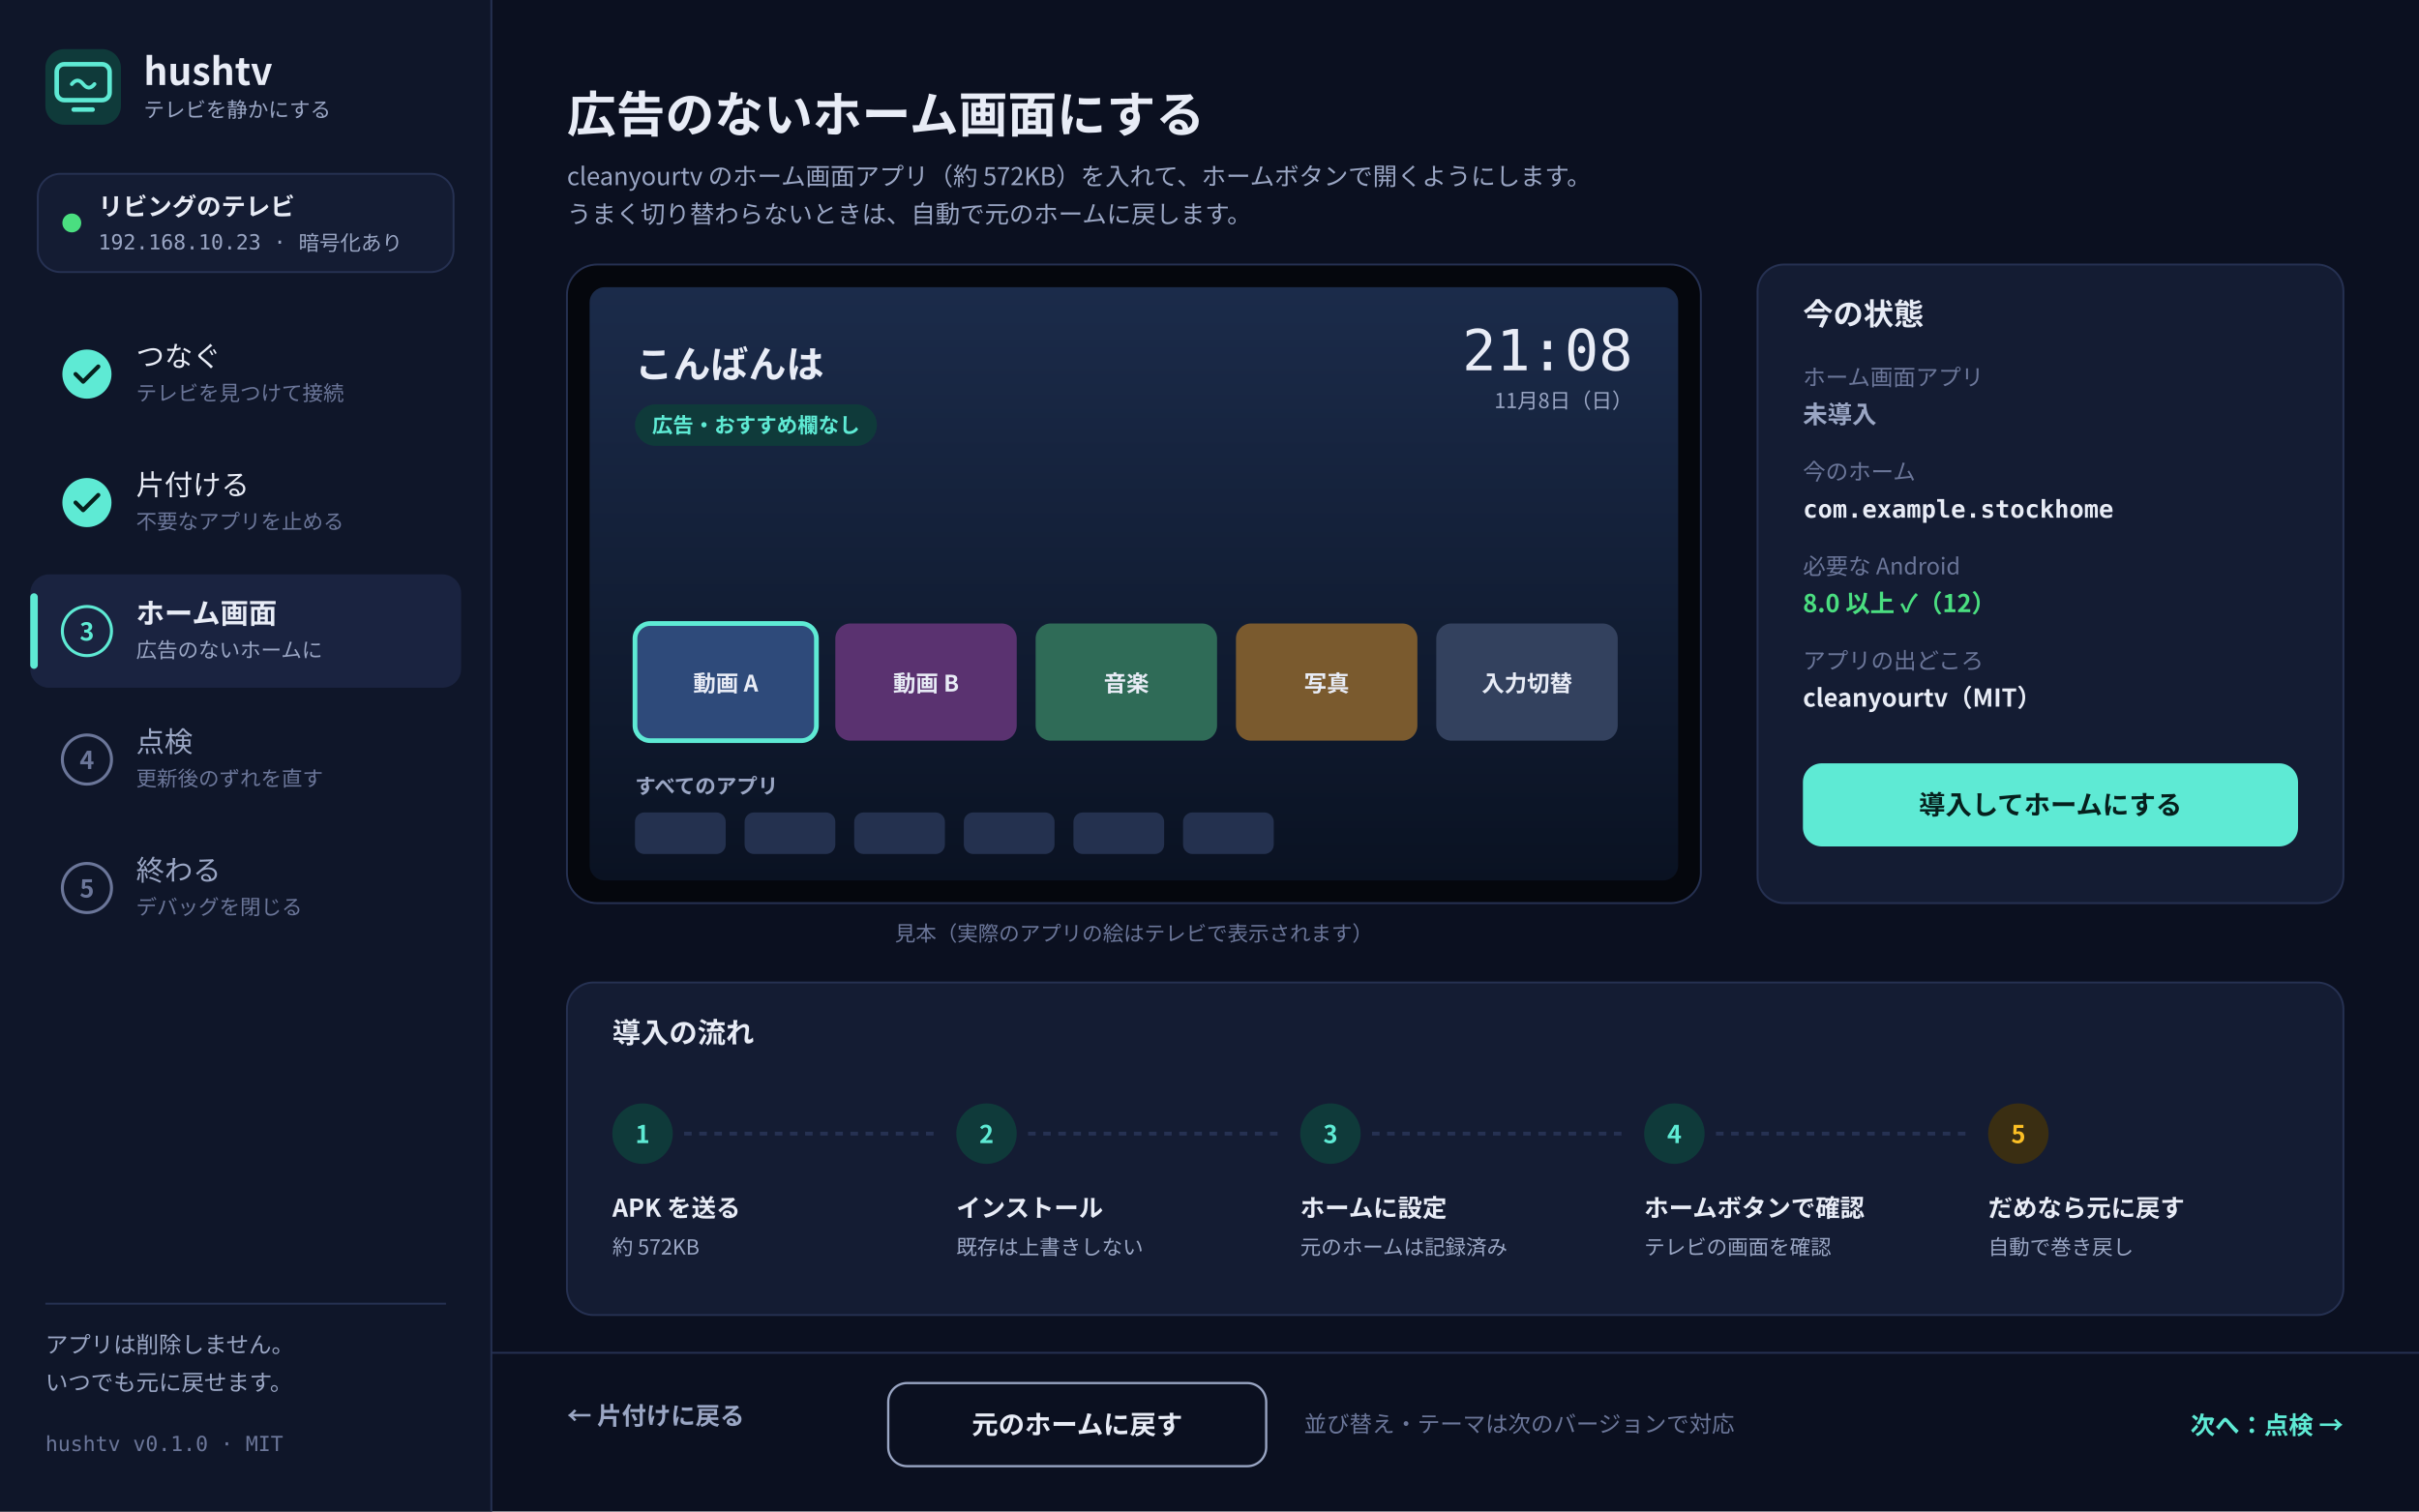
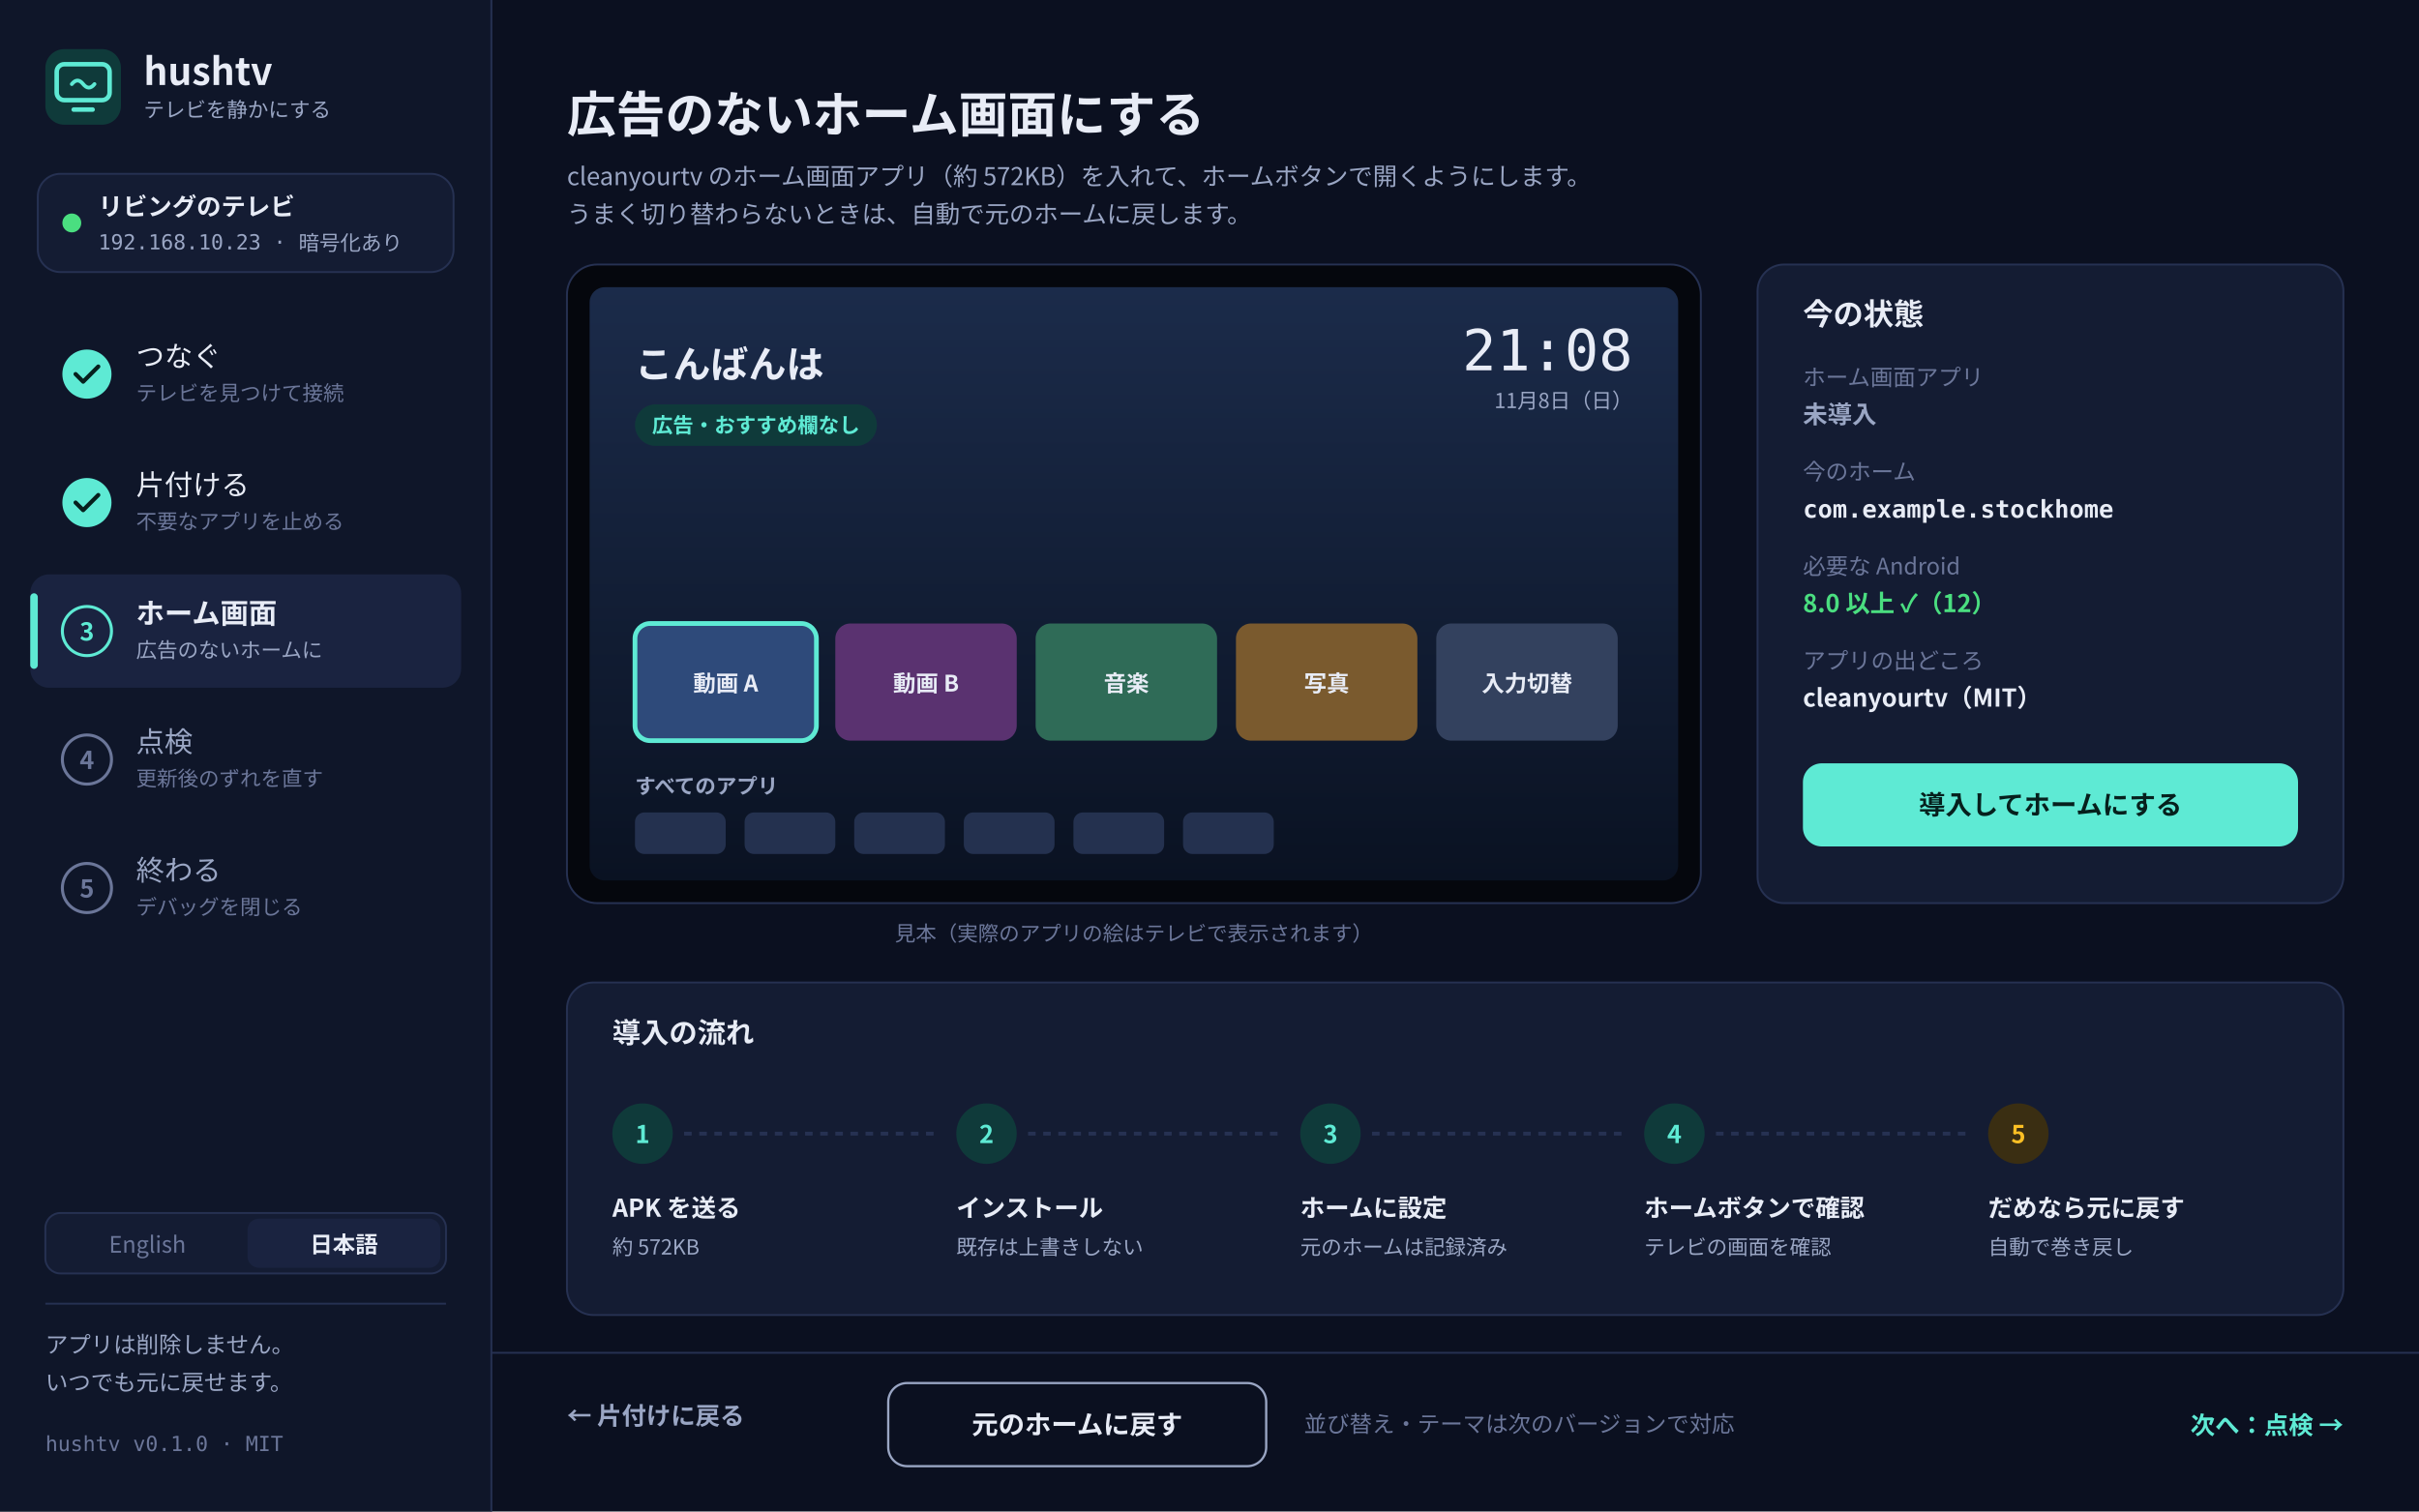
<svg xmlns="http://www.w3.org/2000/svg" width="1280" height="800" viewBox="0 0 1280 800">
  <rect width="1280" height="800" fill="#0B1020" />
  <rect x="0" y="0" width="260" height="800" rx="0" fill="#0F1629" opacity="1" />
  <line x1="260" y1="0" x2="260" y2="800" stroke="#263152" />
  <rect x="24" y="26" width="40" height="40" rx="10" fill="#0F3A3A" opacity="1" />
  <g transform="translate(30,34) scale(1.0)">
    <rect x="0" y="0" width="28" height="19" rx="4" fill="none" stroke="#5EEAD4" stroke-width="2.4" />
    <path d="M9 24h10" stroke="#5EEAD4" stroke-width="2.4" stroke-linecap="round" />
    <path d="M8 10.5c2-2.5 4-2.5 6 0s4 2.5 6 0" stroke="#5EEAD4" stroke-width="2" fill="none" stroke-linecap="round" />
  </g>
  <text x="76" y="45" font-family="'Noto Sans JP','Noto Sans CJK JP','Hiragino Sans','Yu Gothic UI',sans-serif" font-size="20" font-weight="700" fill="#E8ECF6" text-anchor="start" opacity="1">hushtv</text>
  <text x="76" y="62" font-family="'Noto Sans JP','Noto Sans CJK JP','Hiragino Sans','Yu Gothic UI',sans-serif" font-size="11" font-weight="400" fill="#9AA6C4" text-anchor="start" opacity="1">テレビを静かにする</text>
  <rect x="20" y="92" width="220" height="52" rx="12" fill="#141C33" stroke="#263152" stroke-width="1" opacity="1" />
  <circle cx="38" cy="118" r="5" fill="#4ADE80" />
  <text x="52" y="114" font-family="'Noto Sans JP','Noto Sans CJK JP','Hiragino Sans','Yu Gothic UI',sans-serif" font-size="13" font-weight="600" fill="#E8ECF6" text-anchor="start" opacity="1">リビングのテレビ</text>
  <text x="52" y="132" font-family="'JetBrains Mono','SFMono-Regular',Consolas,monospace" font-size="11" font-weight="400" fill="#9AA6C4" text-anchor="start" opacity="1">192.168.10.23 · 暗号化あり</text>
  <circle cx="46" cy="198" r="13" fill="#5EEAD4" />
  <path d="M40 198l4 4 8-8" stroke="#06201D" stroke-width="2.2" fill="none" stroke-linecap="round" stroke-linejoin="round" />
  <text x="72" y="194" font-family="'Noto Sans JP','Noto Sans CJK JP','Hiragino Sans','Yu Gothic UI',sans-serif" font-size="15" font-weight="500" fill="#E8ECF6" text-anchor="start" opacity="1">つなぐ</text>
  <text x="72" y="212" font-family="'Noto Sans JP','Noto Sans CJK JP','Hiragino Sans','Yu Gothic UI',sans-serif" font-size="11" font-weight="400" fill="#6B7699" text-anchor="start" opacity="1">テレビを見つけて接続</text>
  <circle cx="46" cy="266" r="13" fill="#5EEAD4" />
  <path d="M40 266l4 4 8-8" stroke="#06201D" stroke-width="2.2" fill="none" stroke-linecap="round" stroke-linejoin="round" />
  <text x="72" y="262" font-family="'Noto Sans JP','Noto Sans CJK JP','Hiragino Sans','Yu Gothic UI',sans-serif" font-size="15" font-weight="500" fill="#E8ECF6" text-anchor="start" opacity="1">片付ける</text>
  <text x="72" y="280" font-family="'Noto Sans JP','Noto Sans CJK JP','Hiragino Sans','Yu Gothic UI',sans-serif" font-size="11" font-weight="400" fill="#6B7699" text-anchor="start" opacity="1">不要なアプリを止める</text>
  <rect x="16" y="304" width="228" height="60" rx="10" fill="#1A2340" opacity="1" />
  <rect x="16" y="314" width="4" height="40" rx="2" fill="#5EEAD4" opacity="1" />
  <circle cx="46" cy="334" r="13" fill="none" stroke="#5EEAD4" stroke-width="1.6" />
  <text x="46" y="339" font-family="'Noto Sans JP','Noto Sans CJK JP','Hiragino Sans','Yu Gothic UI',sans-serif" font-size="13" font-weight="700" fill="#5EEAD4" text-anchor="middle" opacity="1">3</text>
  <text x="72" y="330" font-family="'Noto Sans JP','Noto Sans CJK JP','Hiragino Sans','Yu Gothic UI',sans-serif" font-size="15" font-weight="700" fill="#E8ECF6" text-anchor="start" opacity="1">ホーム画面</text>
  <text x="72" y="348" font-family="'Noto Sans JP','Noto Sans CJK JP','Hiragino Sans','Yu Gothic UI',sans-serif" font-size="11" font-weight="400" fill="#9AA6C4" text-anchor="start" opacity="1">広告のないホームに</text>
  <circle cx="46" cy="402" r="13" fill="none" stroke="#6B7699" stroke-width="1.6" />
  <text x="46" y="407" font-family="'Noto Sans JP','Noto Sans CJK JP','Hiragino Sans','Yu Gothic UI',sans-serif" font-size="13" font-weight="700" fill="#6B7699" text-anchor="middle" opacity="1">4</text>
  <text x="72" y="398" font-family="'Noto Sans JP','Noto Sans CJK JP','Hiragino Sans','Yu Gothic UI',sans-serif" font-size="15" font-weight="500" fill="#9AA6C4" text-anchor="start" opacity="1">点検</text>
  <text x="72" y="416" font-family="'Noto Sans JP','Noto Sans CJK JP','Hiragino Sans','Yu Gothic UI',sans-serif" font-size="11" font-weight="400" fill="#6B7699" text-anchor="start" opacity="1">更新後のずれを直す</text>
  <circle cx="46" cy="470" r="13" fill="none" stroke="#6B7699" stroke-width="1.6" />
  <text x="46" y="475" font-family="'Noto Sans JP','Noto Sans CJK JP','Hiragino Sans','Yu Gothic UI',sans-serif" font-size="13" font-weight="700" fill="#6B7699" text-anchor="middle" opacity="1">5</text>
  <text x="72" y="466" font-family="'Noto Sans JP','Noto Sans CJK JP','Hiragino Sans','Yu Gothic UI',sans-serif" font-size="15" font-weight="500" fill="#9AA6C4" text-anchor="start" opacity="1">終わる</text>
  <text x="72" y="484" font-family="'Noto Sans JP','Noto Sans CJK JP','Hiragino Sans','Yu Gothic UI',sans-serif" font-size="11" font-weight="400" fill="#6B7699" text-anchor="start" opacity="1">デバッグを閉じる</text>
+   <rect x="24" y="642" width="212" height="32" rx="8" fill="#141C33" stroke="#263152" stroke-width="1" opacity="1" />
+   <rect x="131" y="645" width="102" height="26" rx="6" fill="#1A2340" opacity="1" />
+   <text x="78" y="663" font-family="'Noto Sans JP','Noto Sans CJK JP','Hiragino Sans','Yu Gothic UI',sans-serif" font-size="12" font-weight="400" fill="#6B7699" text-anchor="middle">English</text>
+   <text x="182" y="663" font-family="'Noto Sans JP','Noto Sans CJK JP','Hiragino Sans','Yu Gothic UI',sans-serif" font-size="12" font-weight="700" fill="#E8ECF6" text-anchor="middle">日本語</text>
  <line x1="24" y1="690" x2="236" y2="690" stroke="#263152" />
  <text x="24" y="716" font-family="'Noto Sans JP','Noto Sans CJK JP','Hiragino Sans','Yu Gothic UI',sans-serif" font-size="12" font-weight="400" fill="#9AA6C4" text-anchor="start" opacity="1">アプリは削除しません。</text>
  <text x="24" y="736" font-family="'Noto Sans JP','Noto Sans CJK JP','Hiragino Sans','Yu Gothic UI',sans-serif" font-size="12" font-weight="400" fill="#9AA6C4" text-anchor="start" opacity="1">いつでも元に戻せます。</text>
  <text x="24" y="768" font-family="'JetBrains Mono','SFMono-Regular',Consolas,monospace" font-size="11" font-weight="400" fill="#6B7699" text-anchor="start" opacity="1">hushtv v0.1.0 · MIT</text>
  <text x="300" y="70" font-family="'Noto Sans JP','Noto Sans CJK JP','Hiragino Sans','Yu Gothic UI',sans-serif" font-size="26" font-weight="700" fill="#E8ECF6" text-anchor="start" opacity="1">広告のないホーム画面にする</text>
  <text x="300" y="98" font-family="'Noto Sans JP','Noto Sans CJK JP','Hiragino Sans','Yu Gothic UI',sans-serif" font-size="13" font-weight="400" fill="#9AA6C4" text-anchor="start" opacity="1">cleanyourtv のホーム画面アプリ（約 572KB）を入れて、ホームボタンで開くようにします。</text>
  <text x="300" y="118" font-family="'Noto Sans JP','Noto Sans CJK JP','Hiragino Sans','Yu Gothic UI',sans-serif" font-size="13" font-weight="400" fill="#9AA6C4" text-anchor="start" opacity="1">うまく切り替わらないときは、自動で元のホームに戻します。</text>
  <defs>
    <linearGradient id="sky" x1="0" y1="0" x2="0" y2="1">
      <stop offset="0" stop-color="#1B2B4A" />
      <stop offset="1" stop-color="#0A1222" />
    </linearGradient>
  </defs>
  <rect x="300" y="140" width="600" height="338" rx="16" fill="#05070D" stroke="#263152" stroke-width="1" opacity="1" />
  <rect x="312" y="152" width="576" height="314" rx="8" fill="url(#sky)" opacity="1" />
  <text x="336" y="200" font-family="'Noto Sans JP','Noto Sans CJK JP','Hiragino Sans','Yu Gothic UI',sans-serif" font-size="20" font-weight="600" fill="#E8ECF6" text-anchor="start" opacity="1">こんばんは</text>
  <text x="864" y="196" font-family="'JetBrains Mono','SFMono-Regular',Consolas,monospace" font-size="30" font-weight="300" fill="#E8ECF6" text-anchor="end" opacity="1">21:08</text>
  <text x="864" y="216" font-family="'Noto Sans JP','Noto Sans CJK JP','Hiragino Sans','Yu Gothic UI',sans-serif" font-size="11" font-weight="400" fill="#9AA6C4" text-anchor="end" opacity="1">11月8日（日）</text>
  <rect x="336" y="330" width="96" height="62" rx="8" fill="#2E4A7A" stroke="#5EEAD4" stroke-width="2.5" opacity="1" />
  <text x="384" y="366" font-family="'Noto Sans JP','Noto Sans CJK JP','Hiragino Sans','Yu Gothic UI',sans-serif" font-size="12" font-weight="600" fill="#E8ECF6" text-anchor="middle" opacity="1">動画 A</text>
  <rect x="442" y="330" width="96" height="62" rx="8" fill="#5A3270" opacity="1" />
  <text x="490" y="366" font-family="'Noto Sans JP','Noto Sans CJK JP','Hiragino Sans','Yu Gothic UI',sans-serif" font-size="12" font-weight="600" fill="#E8ECF6" text-anchor="middle" opacity="1">動画 B</text>
  <rect x="548" y="330" width="96" height="62" rx="8" fill="#2F6B57" opacity="1" />
  <text x="596" y="366" font-family="'Noto Sans JP','Noto Sans CJK JP','Hiragino Sans','Yu Gothic UI',sans-serif" font-size="12" font-weight="600" fill="#E8ECF6" text-anchor="middle" opacity="1">音楽</text>
  <rect x="654" y="330" width="96" height="62" rx="8" fill="#7A5A2E" opacity="1" />
  <text x="702" y="366" font-family="'Noto Sans JP','Noto Sans CJK JP','Hiragino Sans','Yu Gothic UI',sans-serif" font-size="12" font-weight="600" fill="#E8ECF6" text-anchor="middle" opacity="1">写真</text>
  <rect x="760" y="330" width="96" height="62" rx="8" fill="#33415E" opacity="1" />
  <text x="808" y="366" font-family="'Noto Sans JP','Noto Sans CJK JP','Hiragino Sans','Yu Gothic UI',sans-serif" font-size="12" font-weight="600" fill="#E8ECF6" text-anchor="middle" opacity="1">入力切替</text>
  <text x="336" y="420" font-family="'Noto Sans JP','Noto Sans CJK JP','Hiragino Sans','Yu Gothic UI',sans-serif" font-size="11" font-weight="600" fill="#9AA6C4" text-anchor="start" opacity="1">すべてのアプリ</text>
  <rect x="336" y="430" width="48" height="22" rx="5" fill="#24314F" opacity="1" />
  <rect x="394" y="430" width="48" height="22" rx="5" fill="#24314F" opacity="1" />
  <rect x="452" y="430" width="48" height="22" rx="5" fill="#24314F" opacity="1" />
  <rect x="510" y="430" width="48" height="22" rx="5" fill="#24314F" opacity="1" />
  <rect x="568" y="430" width="48" height="22" rx="5" fill="#24314F" opacity="1" />
  <rect x="626" y="430" width="48" height="22" rx="5" fill="#24314F" opacity="1" />
  <rect x="336" y="214" width="128" height="22" rx="11" fill="#0F3A3A" opacity="1" />
  <text x="400.0" y="229" font-family="'Noto Sans JP','Noto Sans CJK JP','Hiragino Sans','Yu Gothic UI',sans-serif" font-size="11" font-weight="600" fill="#5EEAD4" text-anchor="middle" opacity="1">広告・おすすめ欄なし</text>
  <text x="600" y="498" font-family="'Noto Sans JP','Noto Sans CJK JP','Hiragino Sans','Yu Gothic UI',sans-serif" font-size="11" font-weight="400" fill="#6B7699" text-anchor="middle" opacity="1">見本（実際のアプリの絵はテレビで表示されます）</text>
  <rect x="930" y="140" width="310" height="338" rx="14" fill="#141C33" stroke="#263152" stroke-width="1" opacity="1" />
  <text x="954" y="172" font-family="'Noto Sans JP','Noto Sans CJK JP','Hiragino Sans','Yu Gothic UI',sans-serif" font-size="16" font-weight="700" fill="#E8ECF6" text-anchor="start" opacity="1">今の状態</text>
  <text x="954" y="204" font-family="'Noto Sans JP','Noto Sans CJK JP','Hiragino Sans','Yu Gothic UI',sans-serif" font-size="12" font-weight="400" fill="#6B7699" text-anchor="start" opacity="1">ホーム画面アプリ</text>
  <text x="954" y="224" font-family="'Noto Sans JP','Noto Sans CJK JP','Hiragino Sans','Yu Gothic UI',sans-serif" font-size="13" font-weight="600" fill="#9AA6C4" text-anchor="start" opacity="1">未導入</text>
  <text x="954" y="254" font-family="'Noto Sans JP','Noto Sans CJK JP','Hiragino Sans','Yu Gothic UI',sans-serif" font-size="12" font-weight="400" fill="#6B7699" text-anchor="start" opacity="1">今のホーム</text>
  <text x="954" y="274" font-family="'JetBrains Mono','SFMono-Regular',Consolas,monospace" font-size="13" font-weight="600" fill="#E8ECF6" text-anchor="start" opacity="1">com.example.stockhome</text>
  <text x="954" y="304" font-family="'Noto Sans JP','Noto Sans CJK JP','Hiragino Sans','Yu Gothic UI',sans-serif" font-size="12" font-weight="400" fill="#6B7699" text-anchor="start" opacity="1">必要な Android</text>
  <text x="954" y="324" font-family="'Noto Sans JP','Noto Sans CJK JP','Hiragino Sans','Yu Gothic UI',sans-serif" font-size="13" font-weight="600" fill="#4ADE80" text-anchor="start" opacity="1">8.0 以上 ✓（12）</text>
  <text x="954" y="354" font-family="'Noto Sans JP','Noto Sans CJK JP','Hiragino Sans','Yu Gothic UI',sans-serif" font-size="12" font-weight="400" fill="#6B7699" text-anchor="start" opacity="1">アプリの出どころ</text>
  <text x="954" y="374" font-family="'Noto Sans JP','Noto Sans CJK JP','Hiragino Sans','Yu Gothic UI',sans-serif" font-size="13" font-weight="600" fill="#E8ECF6" text-anchor="start" opacity="1">cleanyourtv（MIT）</text>
  <rect x="954" y="404" width="262" height="44" rx="10" fill="#5EEAD4" opacity="1" />
  <text x="1085.0" y="431.0" font-family="'Noto Sans JP','Noto Sans CJK JP','Hiragino Sans','Yu Gothic UI',sans-serif" font-size="14" font-weight="700" fill="#06201D" text-anchor="middle" opacity="1">導入してホームにする</text>
  <rect x="300" y="520" width="940" height="176" rx="14" fill="#141C33" stroke="#263152" stroke-width="1" opacity="1" />
  <text x="324" y="552" font-family="'Noto Sans JP','Noto Sans CJK JP','Hiragino Sans','Yu Gothic UI',sans-serif" font-size="15" font-weight="700" fill="#E8ECF6" text-anchor="start" opacity="1">導入の流れ</text>
  <circle cx="340" cy="600" r="16" fill="#0F3A3A" />
  <text x="340" y="605" font-family="'Noto Sans JP','Noto Sans CJK JP','Hiragino Sans','Yu Gothic UI',sans-serif" font-size="13" font-weight="700" fill="#5EEAD4" text-anchor="middle" opacity="1">1</text>
  <line x1="362" y1="600" x2="494" y2="600" stroke="#263152" stroke-width="2" stroke-dasharray="4 4" />
  <text x="324" y="644" font-family="'Noto Sans JP','Noto Sans CJK JP','Hiragino Sans','Yu Gothic UI',sans-serif" font-size="13" font-weight="600" fill="#E8ECF6" text-anchor="start" opacity="1">APK を送る</text>
  <text x="324" y="664" font-family="'Noto Sans JP','Noto Sans CJK JP','Hiragino Sans','Yu Gothic UI',sans-serif" font-size="11" font-weight="400" fill="#9AA6C4" text-anchor="start" opacity="1">約 572KB</text>
  <circle cx="522" cy="600" r="16" fill="#0F3A3A" />
  <text x="522" y="605" font-family="'Noto Sans JP','Noto Sans CJK JP','Hiragino Sans','Yu Gothic UI',sans-serif" font-size="13" font-weight="700" fill="#5EEAD4" text-anchor="middle" opacity="1">2</text>
  <line x1="544" y1="600" x2="676" y2="600" stroke="#263152" stroke-width="2" stroke-dasharray="4 4" />
  <text x="506" y="644" font-family="'Noto Sans JP','Noto Sans CJK JP','Hiragino Sans','Yu Gothic UI',sans-serif" font-size="13" font-weight="600" fill="#E8ECF6" text-anchor="start" opacity="1">インストール</text>
  <text x="506" y="664" font-family="'Noto Sans JP','Noto Sans CJK JP','Hiragino Sans','Yu Gothic UI',sans-serif" font-size="11" font-weight="400" fill="#9AA6C4" text-anchor="start" opacity="1">既存は上書きしない</text>
  <circle cx="704" cy="600" r="16" fill="#0F3A3A" />
  <text x="704" y="605" font-family="'Noto Sans JP','Noto Sans CJK JP','Hiragino Sans','Yu Gothic UI',sans-serif" font-size="13" font-weight="700" fill="#5EEAD4" text-anchor="middle" opacity="1">3</text>
  <line x1="726" y1="600" x2="858" y2="600" stroke="#263152" stroke-width="2" stroke-dasharray="4 4" />
  <text x="688" y="644" font-family="'Noto Sans JP','Noto Sans CJK JP','Hiragino Sans','Yu Gothic UI',sans-serif" font-size="13" font-weight="600" fill="#E8ECF6" text-anchor="start" opacity="1">ホームに設定</text>
  <text x="688" y="664" font-family="'Noto Sans JP','Noto Sans CJK JP','Hiragino Sans','Yu Gothic UI',sans-serif" font-size="11" font-weight="400" fill="#9AA6C4" text-anchor="start" opacity="1">元のホームは記録済み</text>
  <circle cx="886" cy="600" r="16" fill="#0F3A3A" />
  <text x="886" y="605" font-family="'Noto Sans JP','Noto Sans CJK JP','Hiragino Sans','Yu Gothic UI',sans-serif" font-size="13" font-weight="700" fill="#5EEAD4" text-anchor="middle" opacity="1">4</text>
  <line x1="908" y1="600" x2="1040" y2="600" stroke="#263152" stroke-width="2" stroke-dasharray="4 4" />
  <text x="870" y="644" font-family="'Noto Sans JP','Noto Sans CJK JP','Hiragino Sans','Yu Gothic UI',sans-serif" font-size="13" font-weight="600" fill="#E8ECF6" text-anchor="start" opacity="1">ホームボタンで確認</text>
  <text x="870" y="664" font-family="'Noto Sans JP','Noto Sans CJK JP','Hiragino Sans','Yu Gothic UI',sans-serif" font-size="11" font-weight="400" fill="#9AA6C4" text-anchor="start" opacity="1">テレビの画面を確認</text>
  <circle cx="1068" cy="600" r="16" fill="#3A2E12" />
  <text x="1068" y="605" font-family="'Noto Sans JP','Noto Sans CJK JP','Hiragino Sans','Yu Gothic UI',sans-serif" font-size="13" font-weight="700" fill="#FBBF24" text-anchor="middle" opacity="1">5</text>
  <text x="1052" y="644" font-family="'Noto Sans JP','Noto Sans CJK JP','Hiragino Sans','Yu Gothic UI',sans-serif" font-size="13" font-weight="600" fill="#E8ECF6" text-anchor="start" opacity="1">だめなら元に戻す</text>
  <text x="1052" y="664" font-family="'Noto Sans JP','Noto Sans CJK JP','Hiragino Sans','Yu Gothic UI',sans-serif" font-size="11" font-weight="400" fill="#9AA6C4" text-anchor="start" opacity="1">自動で巻き戻し</text>
  <line x1="260" y1="716" x2="1280" y2="716" stroke="#263152" />
  <text x="300" y="754" font-family="'Noto Sans JP','Noto Sans CJK JP','Hiragino Sans','Yu Gothic UI',sans-serif" font-size="13" font-weight="600" fill="#9AA6C4" text-anchor="start" opacity="1">← 片付けに戻る</text>
  <rect x="470" y="732" width="200" height="44" rx="10" fill="none" stroke="#9AA6C4" stroke-width="1.2" opacity="1" />
  <text x="570.0" y="759.0" font-family="'Noto Sans JP','Noto Sans CJK JP','Hiragino Sans','Yu Gothic UI',sans-serif" font-size="14" font-weight="600" fill="#E8ECF6" text-anchor="middle" opacity="1">元のホームに戻す</text>
  <text x="690" y="758" font-family="'Noto Sans JP','Noto Sans CJK JP','Hiragino Sans','Yu Gothic UI',sans-serif" font-size="12" font-weight="400" fill="#6B7699" text-anchor="start" opacity="1">並び替え・テーマは次のバージョンで対応</text>
  <text x="1240" y="759" font-family="'Noto Sans JP','Noto Sans CJK JP','Hiragino Sans','Yu Gothic UI',sans-serif" font-size="13" font-weight="600" fill="#5EEAD4" text-anchor="end" opacity="1">次へ：点検 →</text>
</svg>
